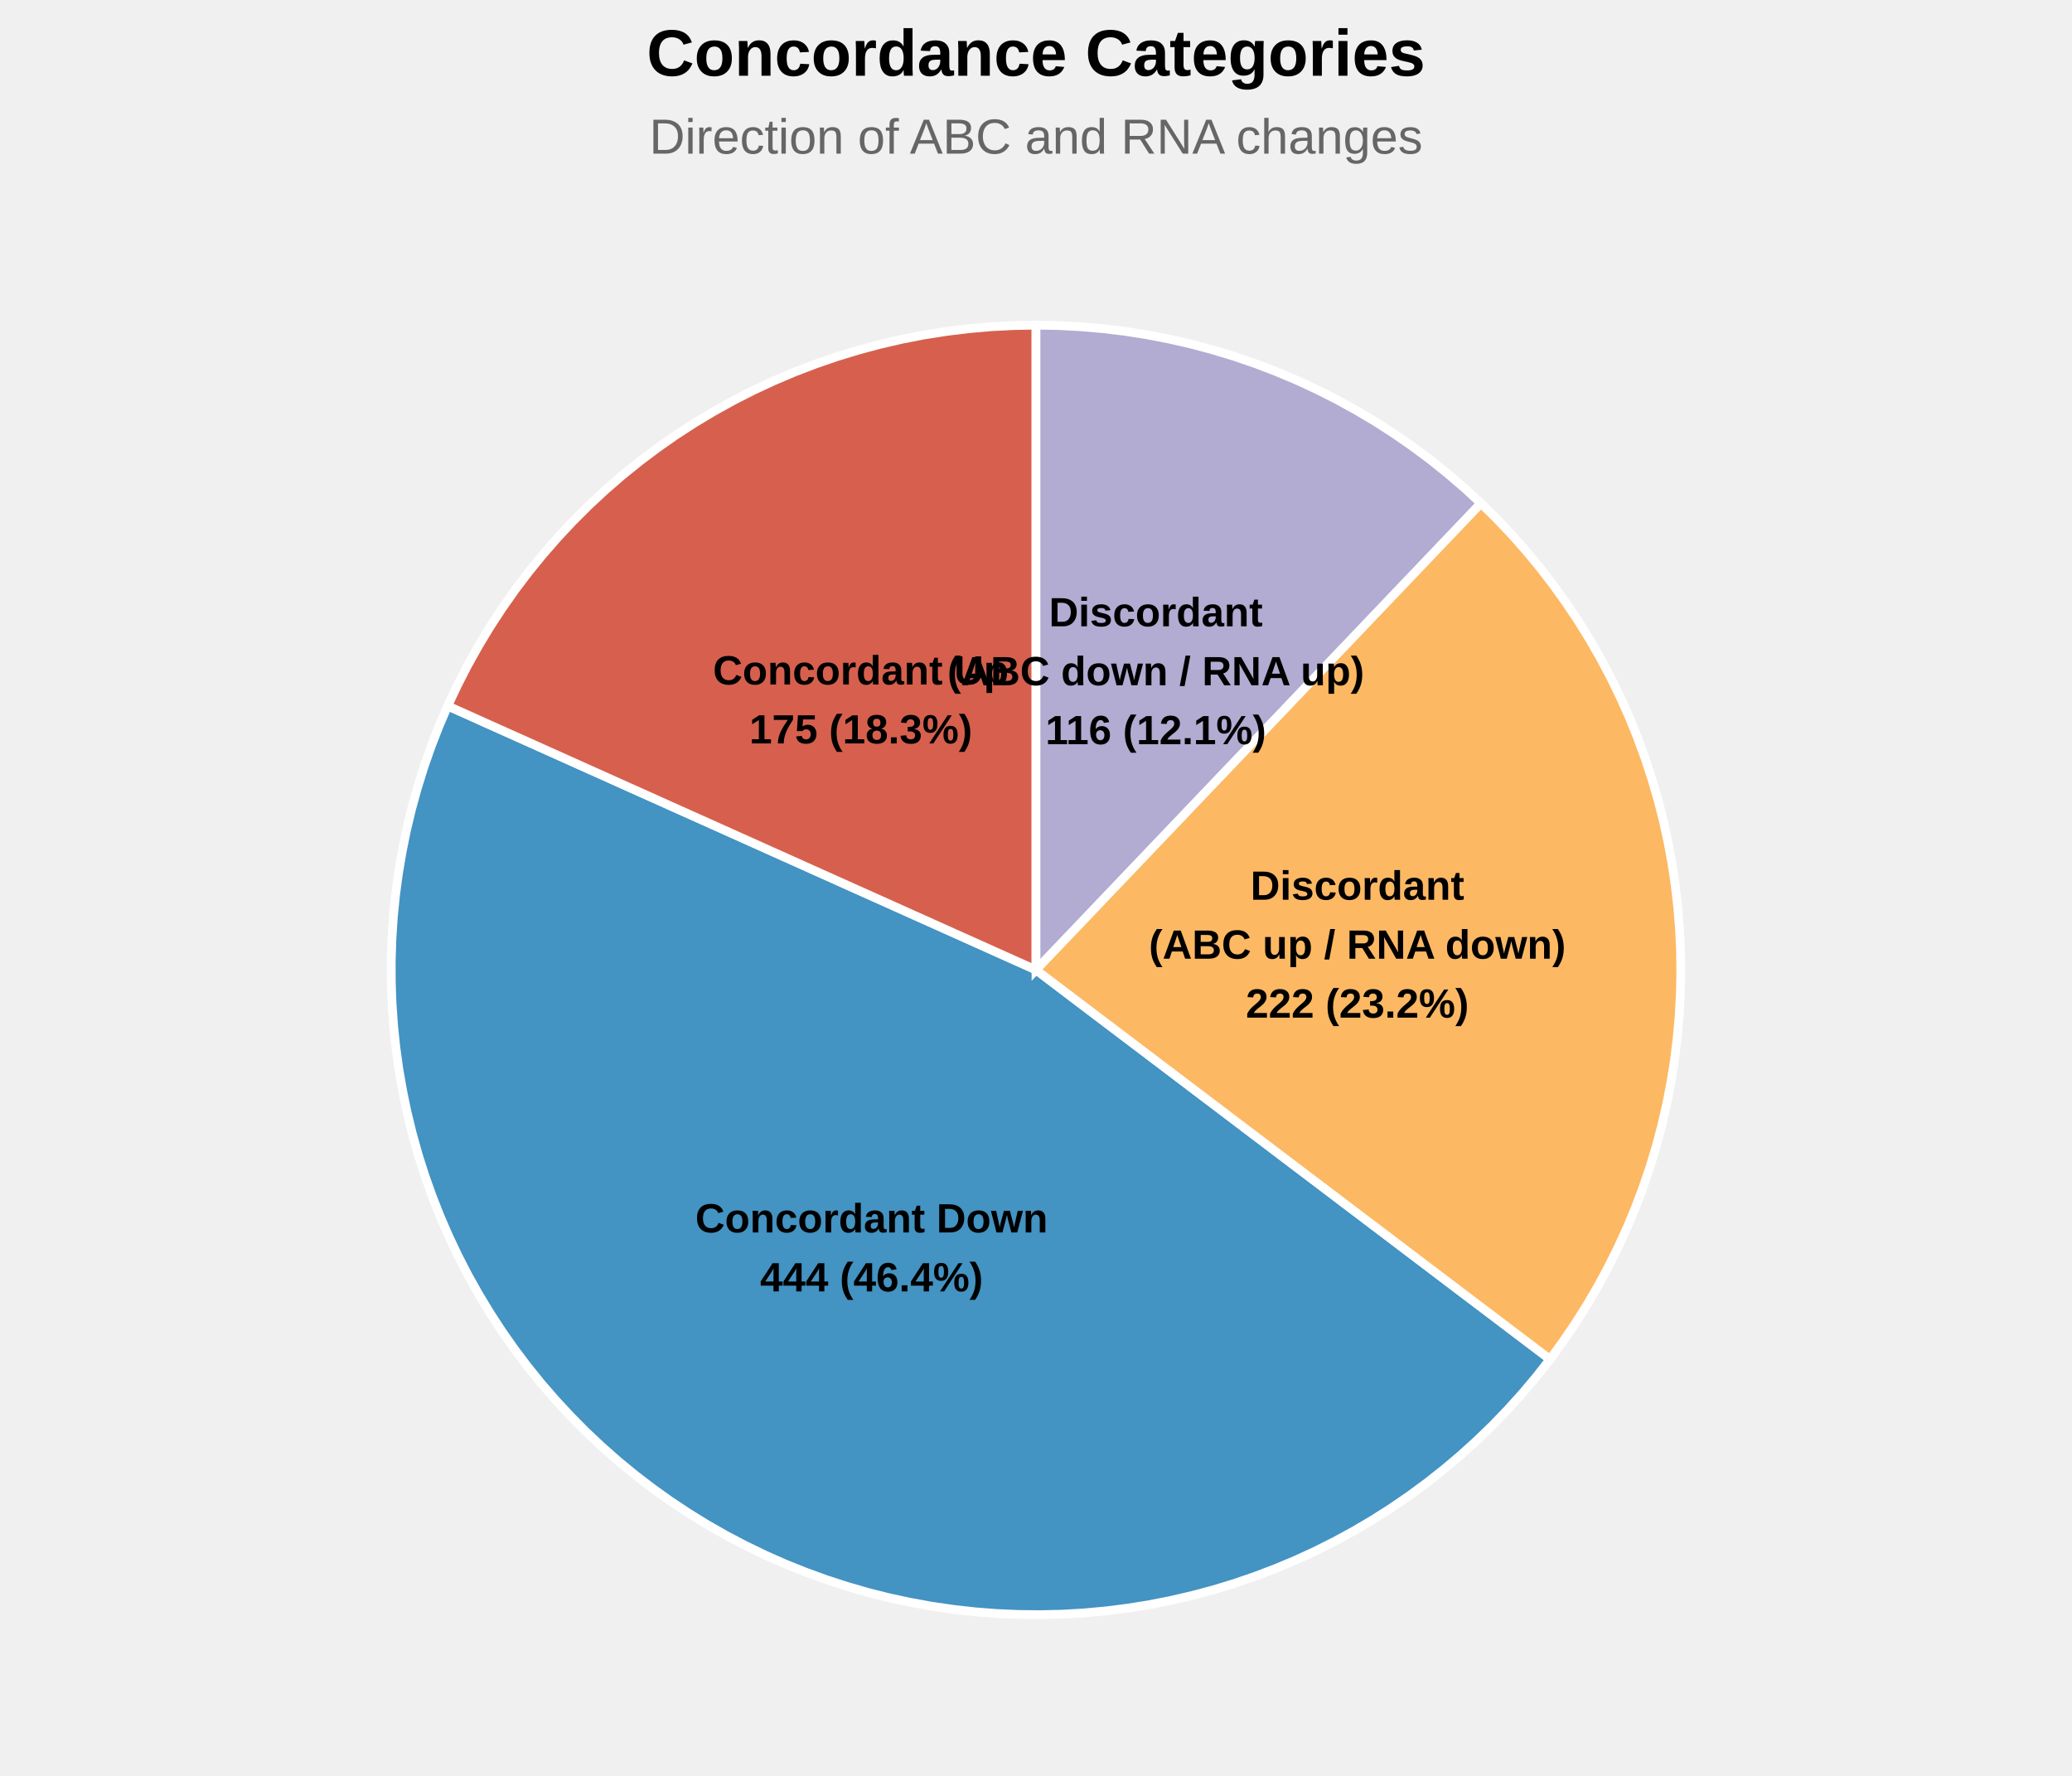
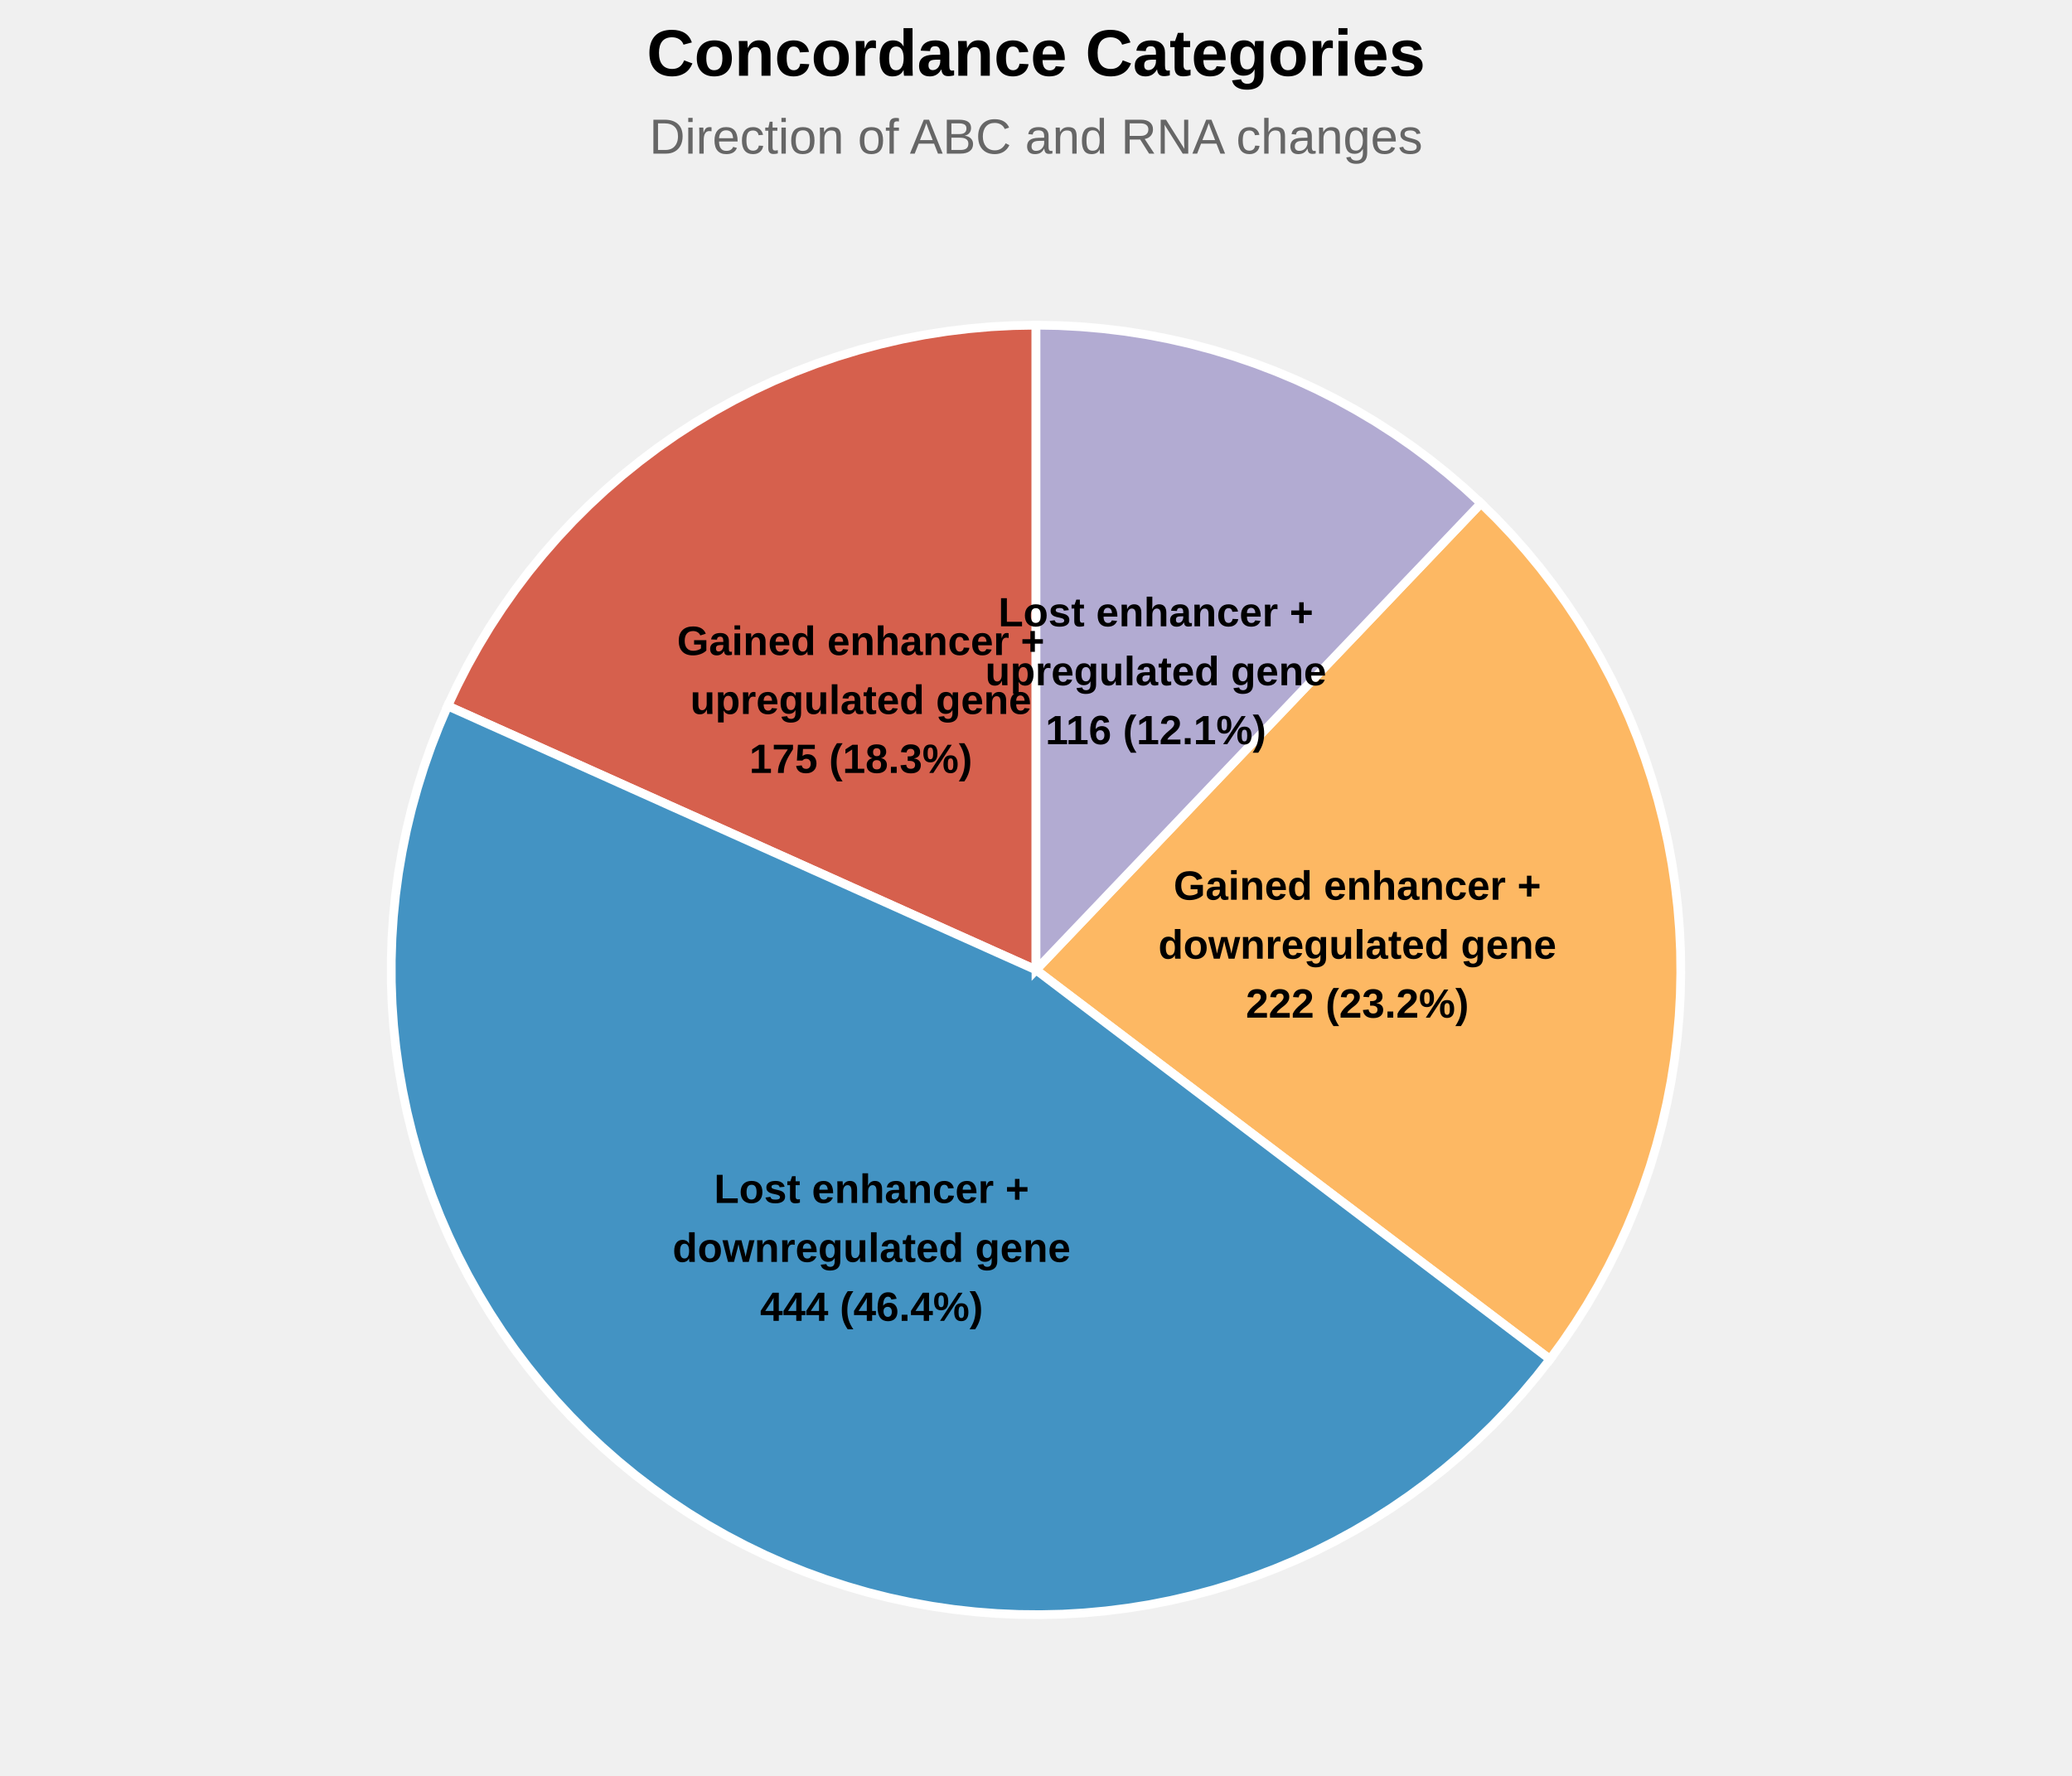
<svg xmlns="http://www.w3.org/2000/svg" width="504.00pt" height="432.00pt" viewBox="0 0 504.00 432.00">
  <g class="svglite">
    <defs>
      <style type="text/css">
    .svglite line, .svglite polyline, .svglite polygon, .svglite path, .svglite rect, .svglite circle {
      fill: none;
      stroke: #000000;
      stroke-linecap: round;
      stroke-linejoin: round;
      stroke-miterlimit: 10.00;
    }
    .svglite text {
      white-space: pre;
    }
    .svglite g.glyphgroup path {
      fill: inherit;
      stroke: none;
    }
  </style>
    </defs>
    <rect width="100%" height="100%" style="stroke: none; fill: none;" />
    <defs>
      <clipPath id="cpMC4wMHw1MDQuMDB8MC4wMHw0MzIuMDA=">
        <rect x="0.00" y="0.00" width="504.00" height="432.00" />
      </clipPath>
    </defs>
    <g clip-path="url(#cpMC4wMHw1MDQuMDB8MC4wMHw0MzIuMDA=)">
</g>
    <defs>
      <clipPath id="cpNTUuOTR8NDQ4LjA2fDAuMDB8NDMyLjAw">
        <rect x="55.94" y="0.00" width="392.11" height="432.00" />
      </clipPath>
    </defs>
    <g clip-path="url(#cpNTUuOTR8NDQ4LjA2fDAuMDB8NDMyLjAw)">
      <rect x="55.94" y="0.00" width="392.11" height="432.00" style="stroke-width: 0.00; stroke: none;" />
    </g>
    <g clip-path="url(#cpMC4wMHw1MDQuMDB8MC4wMHw0MzIuMDA=)">
</g>
    <defs>
      <clipPath id="cpNTUuOTR8NDQ4LjA2fDM5Ljg5fDQzMi4wMA==">
        <rect x="55.94" y="39.89" width="392.11" height="392.11" />
      </clipPath>
    </defs>
    <g clip-path="url(#cpNTUuOTR8NDQ4LjA2fDM5Ljg5fDQzMi4wMA==)">
+       <polygon points="252.00,235.94 256.31,239.21 260.62,242.48 264.93,245.74 269.24,249.01 273.55,252.27 277.87,255.54 282.18,258.81 286.49,262.07 290.80,265.34 295.11,268.60 299.42,271.87 303.73,275.14 308.04,278.40 312.35,281.67 316.66,284.93 320.98,288.20 325.29,291.47 329.60,294.73 333.91,298.00 338.22,301.26 342.53,304.53 346.84,307.80 351.15,311.06 355.46,314.33 359.77,317.59 364.09,320.86 368.40,324.13 372.71,327.39 377.02,330.66 380.16,326.37 383.15,321.97 385.99,317.48 388.67,312.89 391.20,308.21 393.57,303.45 395.78,298.62 397.82,293.71 399.69,288.73 401.40,283.70 402.93,278.61 404.29,273.47 405.47,268.29 406.48,263.07 407.31,257.82 407.96,252.54 408.44,247.24 408.73,241.94 408.84,236.62 408.78,231.31 408.53,225.99 408.10,220.70 407.49,215.41 406.71,210.16 405.75,204.93 404.61,199.74 403.29,194.58 401.80,189.48 400.14,184.43 398.31,179.44 396.31,174.51 394.15,169.66 391.82,164.88 389.33,160.18 386.69,155.57 383.88,151.05 380.93,146.63 377.83,142.31 374.59,138.10 371.20,134.00 367.68,130.02 364.02,126.16 360.23,122.43 356.50,126.35 352.77,130.26 349.04,134.17 345.31,138.09 341.57,142.00 337.84,145.92 334.11,149.83 330.38,153.75 326.64,157.66 322.91,161.57 319.18,165.49 315.45,169.40 311.72,173.32 307.98,177.23 304.25,181.15 300.52,185.06 296.79,188.97 293.05,192.89 289.32,196.80 285.59,200.72 281.86,204.63 278.13,208.54 274.39,212.46 270.66,216.37 266.93,220.29 263.20,224.20 259.46,228.12 255.73,232.03 252.00,235.94 " style="stroke-width: 2.13; stroke: #FFFFFF; stroke-linecap: butt; stroke-linejoin: miter; fill: #FDB863;" />
+       <polygon points="252.00,235.94 252.00,230.54 252.00,225.13 252.00,219.72 252.00,214.31 252.00,208.90 252.00,203.49 252.00,198.09 252.00,192.68 252.00,187.27 252.00,181.86 252.00,176.45 252.00,171.04 252.00,165.64 252.00,160.23 252.00,154.82 252.00,149.41 252.00,144.00 252.00,138.59 252.00,133.18 252.00,127.78 252.00,122.37 252.00,116.96 252.00,111.55 252.00,106.14 252.00,100.73 252.00,95.33 252.00,89.92 252.00,84.51 252.00,79.10 246.54,79.20 241.09,79.48 235.65,79.96 230.23,80.62 224.83,81.47 219.47,82.51 214.15,83.74 208.88,85.15 203.65,86.74 198.49,88.51 193.39,90.46 188.36,92.59 183.41,94.89 178.54,97.37 173.76,100.01 169.08,102.81 164.49,105.78 160.01,108.91 155.65,112.19 151.40,115.61 147.27,119.19 143.27,122.91 139.40,126.76 135.67,130.75 132.08,134.86 128.63,139.09 125.33,143.45 122.19,147.91 119.20,152.48 116.38,157.16 113.72,161.93 111.23,166.79 108.90,171.73 113.84,173.94 118.77,176.16 123.71,178.37 128.64,180.58 133.58,182.80 138.51,185.01 143.44,187.23 148.38,189.44 153.31,191.66 158.25,193.87 163.18,196.09 168.12,198.30 173.05,200.51 177.99,202.73 182.92,204.94 187.85,207.16 192.79,209.37 197.72,211.59 202.66,213.80 207.59,216.02 212.53,218.23 217.46,220.44 222.39,222.66 227.33,224.87 232.26,227.09 237.20,229.30 242.13,231.52 247.07,233.73 252.00,235.94 " style="stroke-width: 2.13; stroke: #FFFFFF; stroke-linecap: butt; stroke-linejoin: miter; fill: #D6604D;" />
      <polygon points="252.00,235.94 247.07,233.73 242.13,231.52 237.20,229.30 232.26,227.09 227.33,224.87 222.39,222.66 217.46,220.44 212.53,218.23 207.59,216.02 202.66,213.80 197.72,211.59 192.79,209.37 187.85,207.16 182.92,204.94 177.99,202.73 173.05,200.51 168.12,198.30 163.18,196.09 158.25,193.87 153.31,191.66 148.38,189.44 143.44,187.23 138.51,185.01 133.58,182.80 128.64,180.58 123.71,178.37 118.77,176.16 113.84,173.94 108.90,171.73 106.81,176.61 104.88,181.57 103.12,186.59 101.54,191.66 100.12,196.78 98.88,201.95 97.82,207.16 96.93,212.40 96.22,217.67 95.69,222.96 95.34,228.27 95.17,233.58 95.18,238.90 95.37,244.21 95.74,249.51 96.29,254.80 97.02,260.07 97.93,265.30 99.01,270.51 100.27,275.67 101.70,280.79 103.31,285.86 105.09,290.87 107.03,295.82 109.15,300.70 111.42,305.50 113.86,310.23 116.46,314.86 119.21,319.41 122.11,323.86 125.17,328.22 128.37,332.46 131.71,336.60 135.19,340.61 138.81,344.51 142.55,348.29 146.42,351.93 150.41,355.44 154.52,358.82 158.74,362.05 163.07,365.14 167.50,368.08 172.02,370.87 176.64,373.50 181.35,375.97 186.13,378.29 190.99,380.44 195.93,382.42 200.92,384.24 205.98,385.88 211.08,387.36 216.24,388.66 221.44,389.78 226.67,390.73 231.93,391.50 237.21,392.09 242.51,392.50 247.82,392.73 253.14,392.78 258.45,392.66 263.76,392.35 269.05,391.86 274.33,391.19 279.58,390.35 284.79,389.32 289.97,388.12 295.11,386.75 300.19,385.20 305.22,383.48 310.19,381.59 315.10,379.54 319.93,377.32 324.68,374.93 329.35,372.39 333.93,369.69 338.41,366.84 342.80,363.83 347.08,360.68 351.25,357.39 355.31,353.96 359.25,350.39 363.07,346.69 366.76,342.86 370.32,338.91 373.74,334.84 377.02,330.66 372.71,327.39 368.40,324.13 364.09,320.86 359.77,317.59 355.46,314.33 351.15,311.06 346.84,307.80 342.53,304.53 338.22,301.26 333.91,298.00 329.60,294.73 325.29,291.47 320.98,288.20 316.66,284.93 312.35,281.67 308.04,278.40 303.73,275.14 299.42,271.87 295.11,268.60 290.80,265.34 286.49,262.07 282.18,258.81 277.87,255.54 273.55,252.27 269.24,249.01 264.93,245.74 260.62,242.48 256.31,239.21 252.00,235.94 " style="stroke-width: 2.13; stroke: #FFFFFF; stroke-linecap: butt; stroke-linejoin: miter; fill: #4393C3;" />
-       <polygon points="252.00,235.94 252.00,230.54 252.00,225.13 252.00,219.72 252.00,214.31 252.00,208.90 252.00,203.49 252.00,198.09 252.00,192.68 252.00,187.27 252.00,181.86 252.00,176.45 252.00,171.04 252.00,165.64 252.00,160.23 252.00,154.82 252.00,149.41 252.00,144.00 252.00,138.59 252.00,133.18 252.00,127.78 252.00,122.37 252.00,116.96 252.00,111.55 252.00,106.14 252.00,100.73 252.00,95.33 252.00,89.92 252.00,84.51 252.00,79.10 246.54,79.20 241.09,79.48 235.65,79.96 230.23,80.62 224.83,81.47 219.47,82.51 214.15,83.74 208.88,85.15 203.65,86.74 198.49,88.51 193.39,90.46 188.36,92.59 183.41,94.89 178.54,97.37 173.76,100.01 169.08,102.81 164.49,105.78 160.01,108.91 155.65,112.19 151.40,115.61 147.27,119.19 143.27,122.91 139.40,126.76 135.67,130.75 132.08,134.86 128.63,139.09 125.33,143.45 122.19,147.91 119.20,152.48 116.38,157.16 113.72,161.93 111.23,166.79 108.90,171.73 113.84,173.94 118.77,176.16 123.71,178.37 128.64,180.58 133.58,182.80 138.51,185.01 143.44,187.23 148.38,189.44 153.31,191.66 158.25,193.87 163.18,196.09 168.12,198.30 173.05,200.51 177.99,202.73 182.92,204.94 187.85,207.16 192.79,209.37 197.72,211.59 202.66,213.80 207.59,216.02 212.53,218.23 217.46,220.44 222.39,222.66 227.33,224.87 232.26,227.09 237.20,229.30 242.13,231.52 247.07,233.73 252.00,235.94 " style="stroke-width: 2.13; stroke: #FFFFFF; stroke-linecap: butt; stroke-linejoin: miter; fill: #D6604D;" />
      <polygon points="252.00,235.94 255.73,232.03 259.46,228.12 263.20,224.20 266.93,220.29 270.66,216.37 274.39,212.46 278.13,208.54 281.86,204.63 285.59,200.72 289.32,196.80 293.05,192.89 296.79,188.97 300.52,185.06 304.25,181.15 307.98,177.23 311.72,173.32 315.45,169.40 319.18,165.49 322.91,161.57 326.64,157.66 330.38,153.75 334.11,149.83 337.84,145.92 341.57,142.00 345.31,138.09 349.04,134.17 352.77,130.26 356.50,126.35 360.23,122.43 356.24,118.75 352.12,115.22 347.88,111.82 343.53,108.58 339.07,105.49 334.50,102.55 329.83,99.78 325.07,97.16 320.23,94.72 315.30,92.44 310.29,90.34 305.22,88.41 300.08,86.65 294.88,85.08 289.64,83.68 284.34,82.47 279.01,81.44 273.65,80.60 268.26,79.95 262.85,79.48 257.43,79.19 252.00,79.10 252.00,84.51 252.00,89.92 252.00,95.33 252.00,100.73 252.00,106.14 252.00,111.55 252.00,116.96 252.00,122.37 252.00,127.78 252.00,133.18 252.00,138.59 252.00,144.00 252.00,149.41 252.00,154.82 252.00,160.23 252.00,165.64 252.00,171.04 252.00,176.45 252.00,181.86 252.00,187.27 252.00,192.68 252.00,198.09 252.00,203.49 252.00,208.90 252.00,214.31 252.00,219.72 252.00,225.13 252.00,230.54 252.00,235.94 " style="stroke-width: 2.13; stroke: #FFFFFF; stroke-linecap: butt; stroke-linejoin: miter; fill: #B2ABD2;" />
-       <polygon points="252.00,235.94 256.31,239.21 260.62,242.48 264.93,245.74 269.24,249.01 273.55,252.27 277.87,255.54 282.18,258.81 286.49,262.07 290.80,265.34 295.11,268.60 299.42,271.87 303.73,275.14 308.04,278.40 312.35,281.67 316.66,284.93 320.98,288.20 325.29,291.47 329.60,294.73 333.91,298.00 338.22,301.26 342.53,304.53 346.84,307.80 351.15,311.06 355.46,314.33 359.77,317.59 364.09,320.86 368.40,324.13 372.71,327.39 377.02,330.66 380.16,326.37 383.15,321.97 385.99,317.48 388.67,312.89 391.20,308.21 393.57,303.45 395.78,298.62 397.82,293.71 399.69,288.73 401.40,283.70 402.93,278.61 404.29,273.47 405.47,268.29 406.48,263.07 407.31,257.82 407.96,252.54 408.44,247.24 408.73,241.94 408.84,236.62 408.78,231.31 408.53,225.99 408.10,220.70 407.49,215.41 406.71,210.16 405.75,204.93 404.61,199.74 403.29,194.58 401.80,189.48 400.14,184.43 398.31,179.44 396.31,174.51 394.15,169.66 391.82,164.88 389.33,160.18 386.69,155.57 383.88,151.05 380.93,146.63 377.83,142.31 374.59,138.10 371.20,134.00 367.68,130.02 364.02,126.16 360.23,122.43 356.50,126.35 352.77,130.26 349.04,134.17 345.31,138.09 341.57,142.00 337.84,145.92 334.11,149.83 330.38,153.75 326.64,157.66 322.91,161.57 319.18,165.49 315.45,169.40 311.72,173.32 307.98,177.23 304.25,181.15 300.52,185.06 296.79,188.97 293.05,192.89 289.32,196.80 285.59,200.72 281.86,204.63 278.13,208.54 274.39,212.46 270.66,216.37 266.93,220.29 263.20,224.20 259.46,228.12 255.73,232.03 252.00,235.94 " style="stroke-width: 2.13; stroke: #FFFFFF; stroke-linecap: butt; stroke-linejoin: miter; fill: #FDB863;" />
-       <text x="212.01" y="299.80" text-anchor="middle" style="font-size: 9.96px; font-weight: bold; font-family: &quot;Arial&quot;;" textLength="85.67px" lengthAdjust="spacingAndGlyphs">Concordant Down</text>
-       <text x="212.01" y="314.14" text-anchor="middle" style="font-size: 9.96px; font-weight: bold; font-family: &quot;Arial&quot;;" textLength="54.19px" lengthAdjust="spacingAndGlyphs">444 (46.4%)</text>
-       <text x="209.39" y="166.51" text-anchor="middle" style="font-size: 9.96px; font-weight: bold; font-family: &quot;Arial&quot;;" textLength="71.86px" lengthAdjust="spacingAndGlyphs">Concordant Up</text>
-       <text x="209.39" y="180.85" text-anchor="middle" style="font-size: 9.96px; font-weight: bold; font-family: &quot;Arial&quot;;" textLength="54.19px" lengthAdjust="spacingAndGlyphs">175 (18.3%)</text>
-       <text x="281.15" y="152.36" text-anchor="middle" style="font-size: 9.96px; font-weight: bold; font-family: &quot;Arial&quot;;" textLength="51.97px" lengthAdjust="spacingAndGlyphs">Discordant</text>
-       <text x="281.15" y="166.70" text-anchor="middle" style="font-size: 9.96px; font-weight: bold; font-family: &quot;Arial&quot;;" textLength="101.33px" lengthAdjust="spacingAndGlyphs">(ABC down / RNA up)</text>
+       <text x="330.17" y="218.87" text-anchor="middle" style="font-size: 9.96px; font-weight: bold; font-family: &quot;Arial&quot;;" textLength="89.30px" lengthAdjust="spacingAndGlyphs">Gained enhancer +</text>
+       <text x="330.17" y="233.21" text-anchor="middle" style="font-size: 9.96px; font-weight: bold; font-family: &quot;Arial&quot;;" textLength="96.73px" lengthAdjust="spacingAndGlyphs">downregulated gene</text>
+       <text x="330.17" y="247.55" text-anchor="middle" style="font-size: 9.96px; font-weight: bold; font-family: &quot;Arial&quot;;" textLength="54.19px" lengthAdjust="spacingAndGlyphs">222 (23.2%)</text>
+       <text x="209.39" y="159.34" text-anchor="middle" style="font-size: 9.96px; font-weight: bold; font-family: &quot;Arial&quot;;" textLength="89.30px" lengthAdjust="spacingAndGlyphs">Gained enhancer +</text>
+       <text x="209.39" y="173.68" text-anchor="middle" style="font-size: 9.96px; font-weight: bold; font-family: &quot;Arial&quot;;" textLength="82.92px" lengthAdjust="spacingAndGlyphs">upregulated gene</text>
+       <text x="209.39" y="188.02" text-anchor="middle" style="font-size: 9.96px; font-weight: bold; font-family: &quot;Arial&quot;;" textLength="54.19px" lengthAdjust="spacingAndGlyphs">175 (18.3%)</text>
+       <text x="212.01" y="292.63" text-anchor="middle" style="font-size: 9.96px; font-weight: bold; font-family: &quot;Arial&quot;;" textLength="76.58px" lengthAdjust="spacingAndGlyphs">Lost enhancer +</text>
+       <text x="212.01" y="306.97" text-anchor="middle" style="font-size: 9.96px; font-weight: bold; font-family: &quot;Arial&quot;;" textLength="96.73px" lengthAdjust="spacingAndGlyphs">downregulated gene</text>
+       <text x="212.01" y="321.31" text-anchor="middle" style="font-size: 9.96px; font-weight: bold; font-family: &quot;Arial&quot;;" textLength="54.19px" lengthAdjust="spacingAndGlyphs">444 (46.4%)</text>
+       <text x="281.15" y="152.36" text-anchor="middle" style="font-size: 9.96px; font-weight: bold; font-family: &quot;Arial&quot;;" textLength="76.58px" lengthAdjust="spacingAndGlyphs">Lost enhancer +</text>
+       <text x="281.15" y="166.70" text-anchor="middle" style="font-size: 9.96px; font-weight: bold; font-family: &quot;Arial&quot;;" textLength="82.92px" lengthAdjust="spacingAndGlyphs">upregulated gene</text>
      <text x="281.15" y="181.04" text-anchor="middle" style="font-size: 9.96px; font-weight: bold; font-family: &quot;Arial&quot;;" textLength="53.64px" lengthAdjust="spacingAndGlyphs">116 (12.1%)</text>
-       <text x="330.17" y="218.87" text-anchor="middle" style="font-size: 9.96px; font-weight: bold; font-family: &quot;Arial&quot;;" textLength="51.97px" lengthAdjust="spacingAndGlyphs">Discordant</text>
-       <text x="330.17" y="233.21" text-anchor="middle" style="font-size: 9.96px; font-weight: bold; font-family: &quot;Arial&quot;;" textLength="101.33px" lengthAdjust="spacingAndGlyphs">(ABC up / RNA down)</text>
-       <text x="330.17" y="247.55" text-anchor="middle" style="font-size: 9.96px; font-weight: bold; font-family: &quot;Arial&quot;;" textLength="54.19px" lengthAdjust="spacingAndGlyphs">222 (23.2%)</text>
    </g>
    <g clip-path="url(#cpMC4wMHw1MDQuMDB8MC4wMHw0MzIuMDA=)">
      <text x="252.00" y="37.37" text-anchor="middle" style="font-size: 12.00px;fill: #666666; font-family: &quot;Arial&quot;;" textLength="188.08px" lengthAdjust="spacingAndGlyphs">Direction of ABC and RNA changes</text>
      <text x="252.00" y="18.43" text-anchor="middle" style="font-size: 16.00px; font-weight: bold; font-family: &quot;Arial&quot;;" textLength="189.55px" lengthAdjust="spacingAndGlyphs">Concordance Categories</text>
    </g>
  </g>
</svg>
